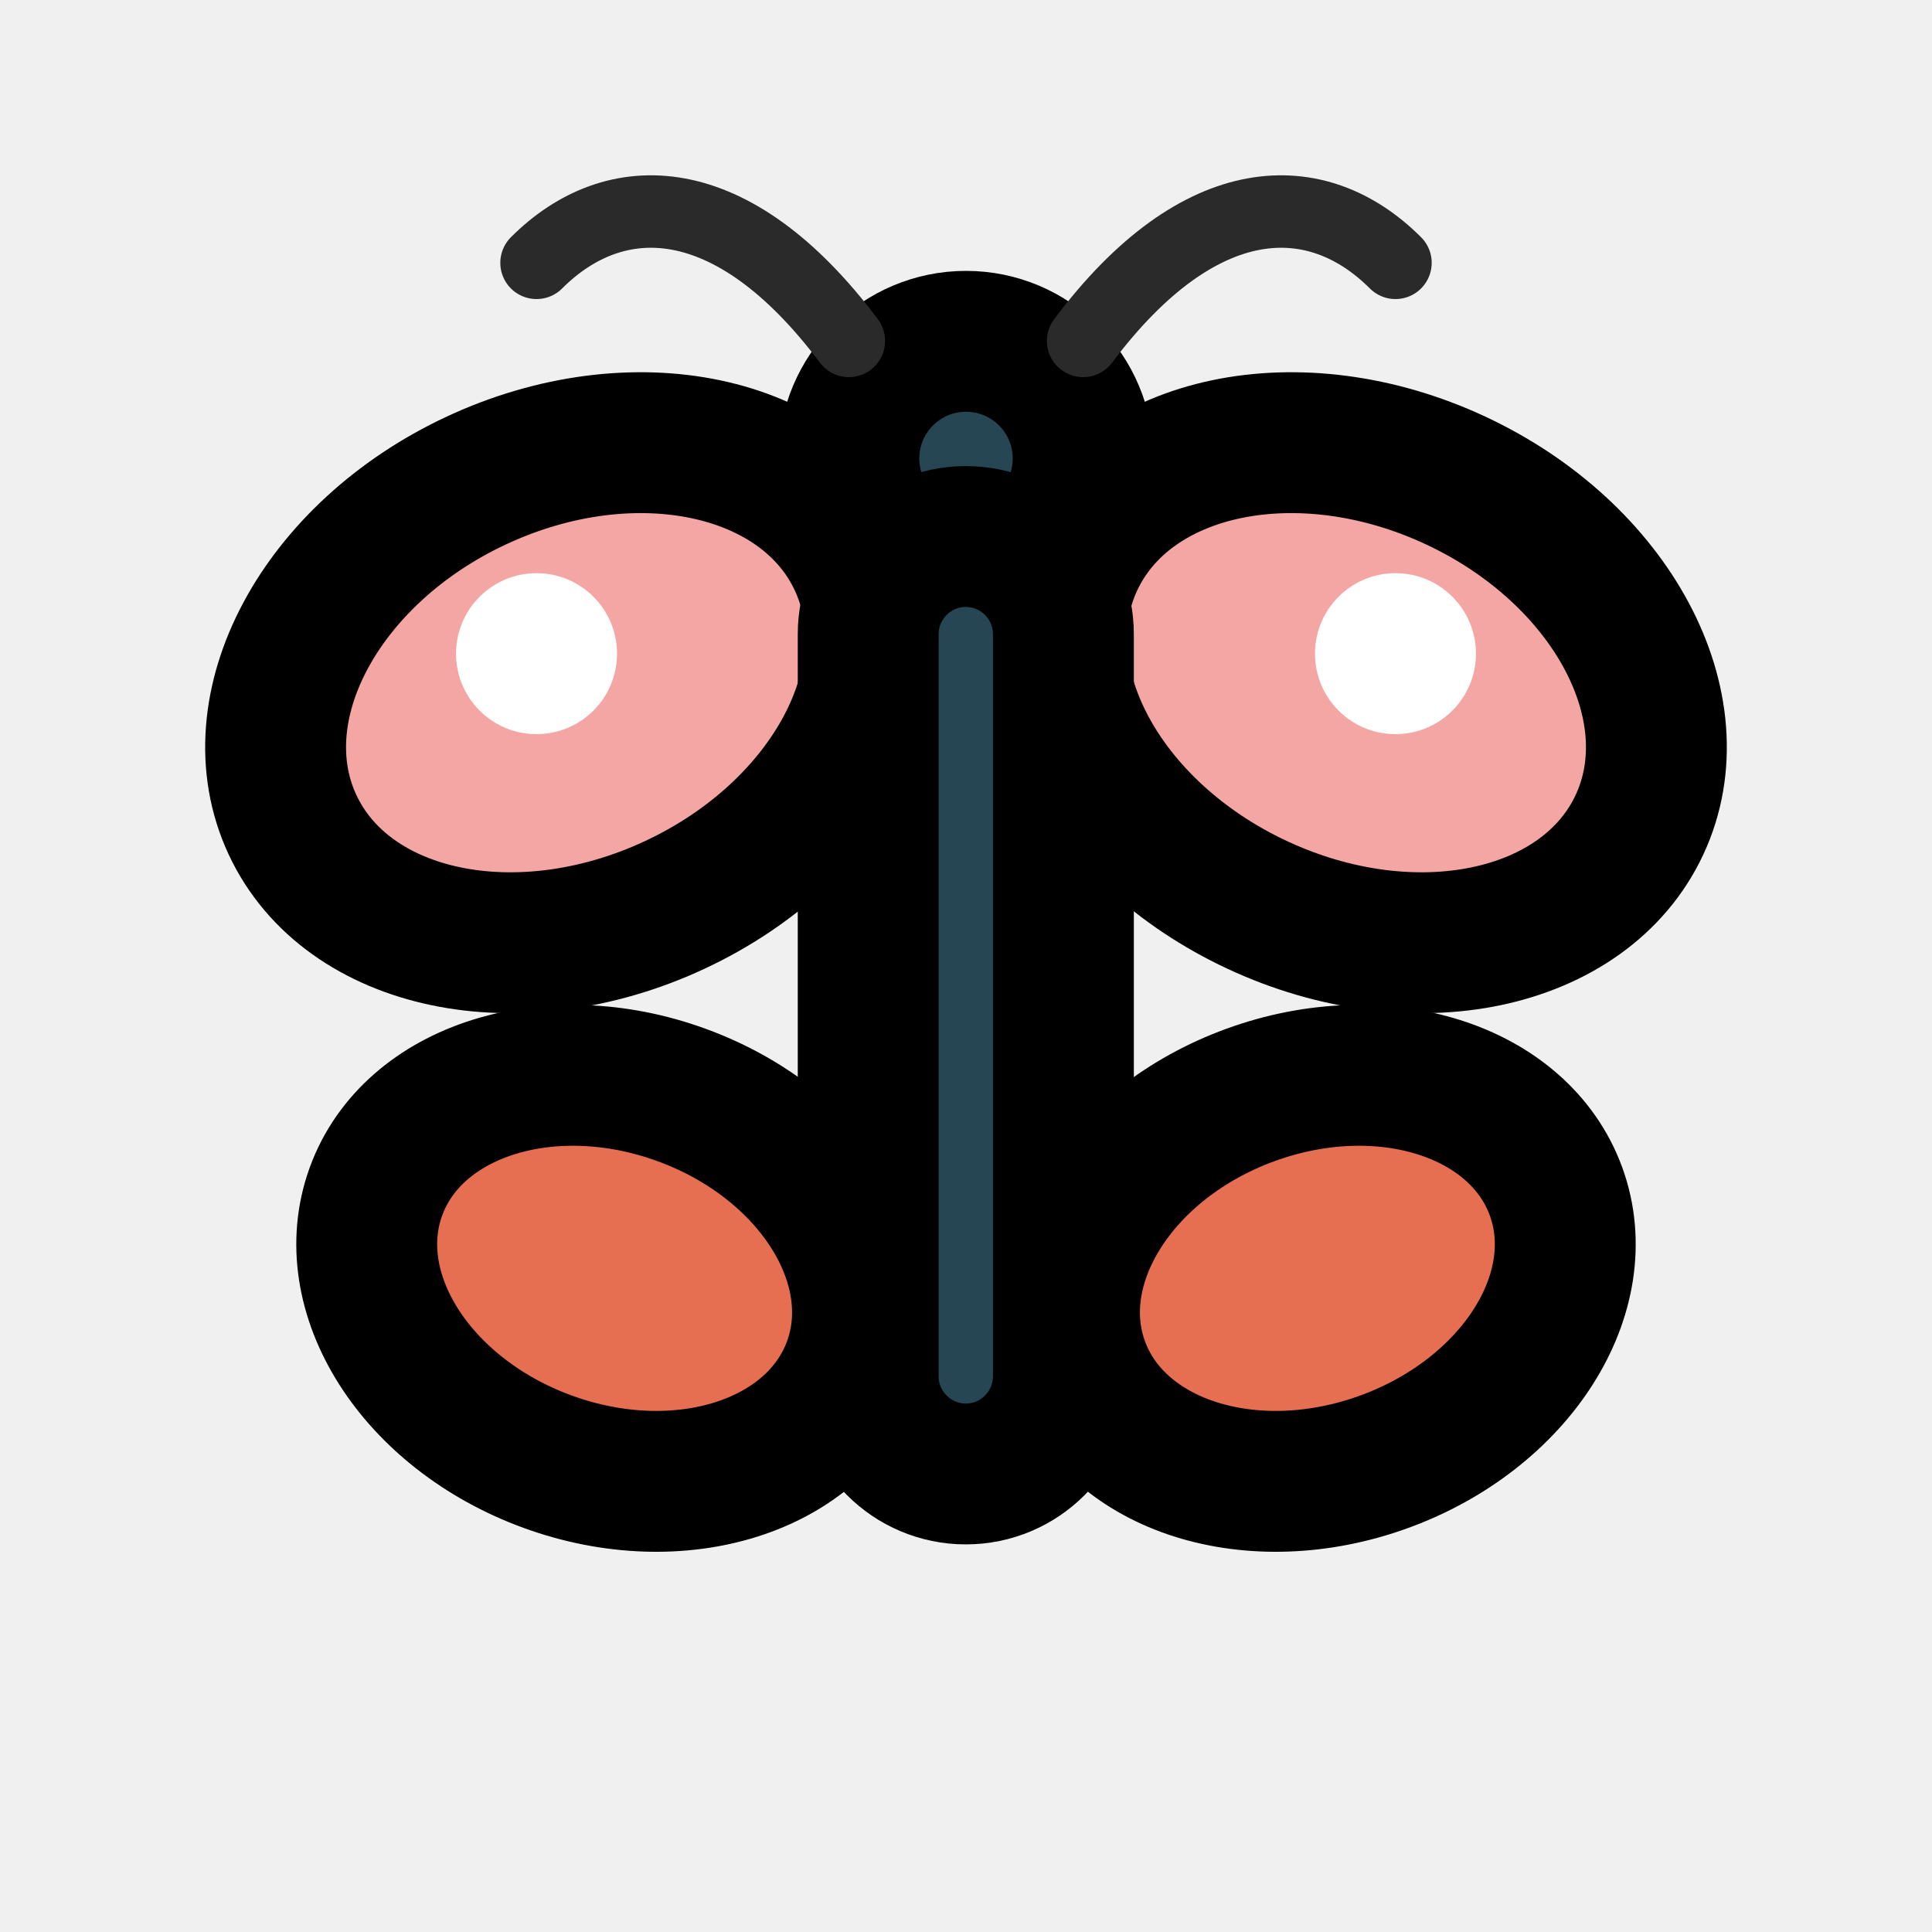
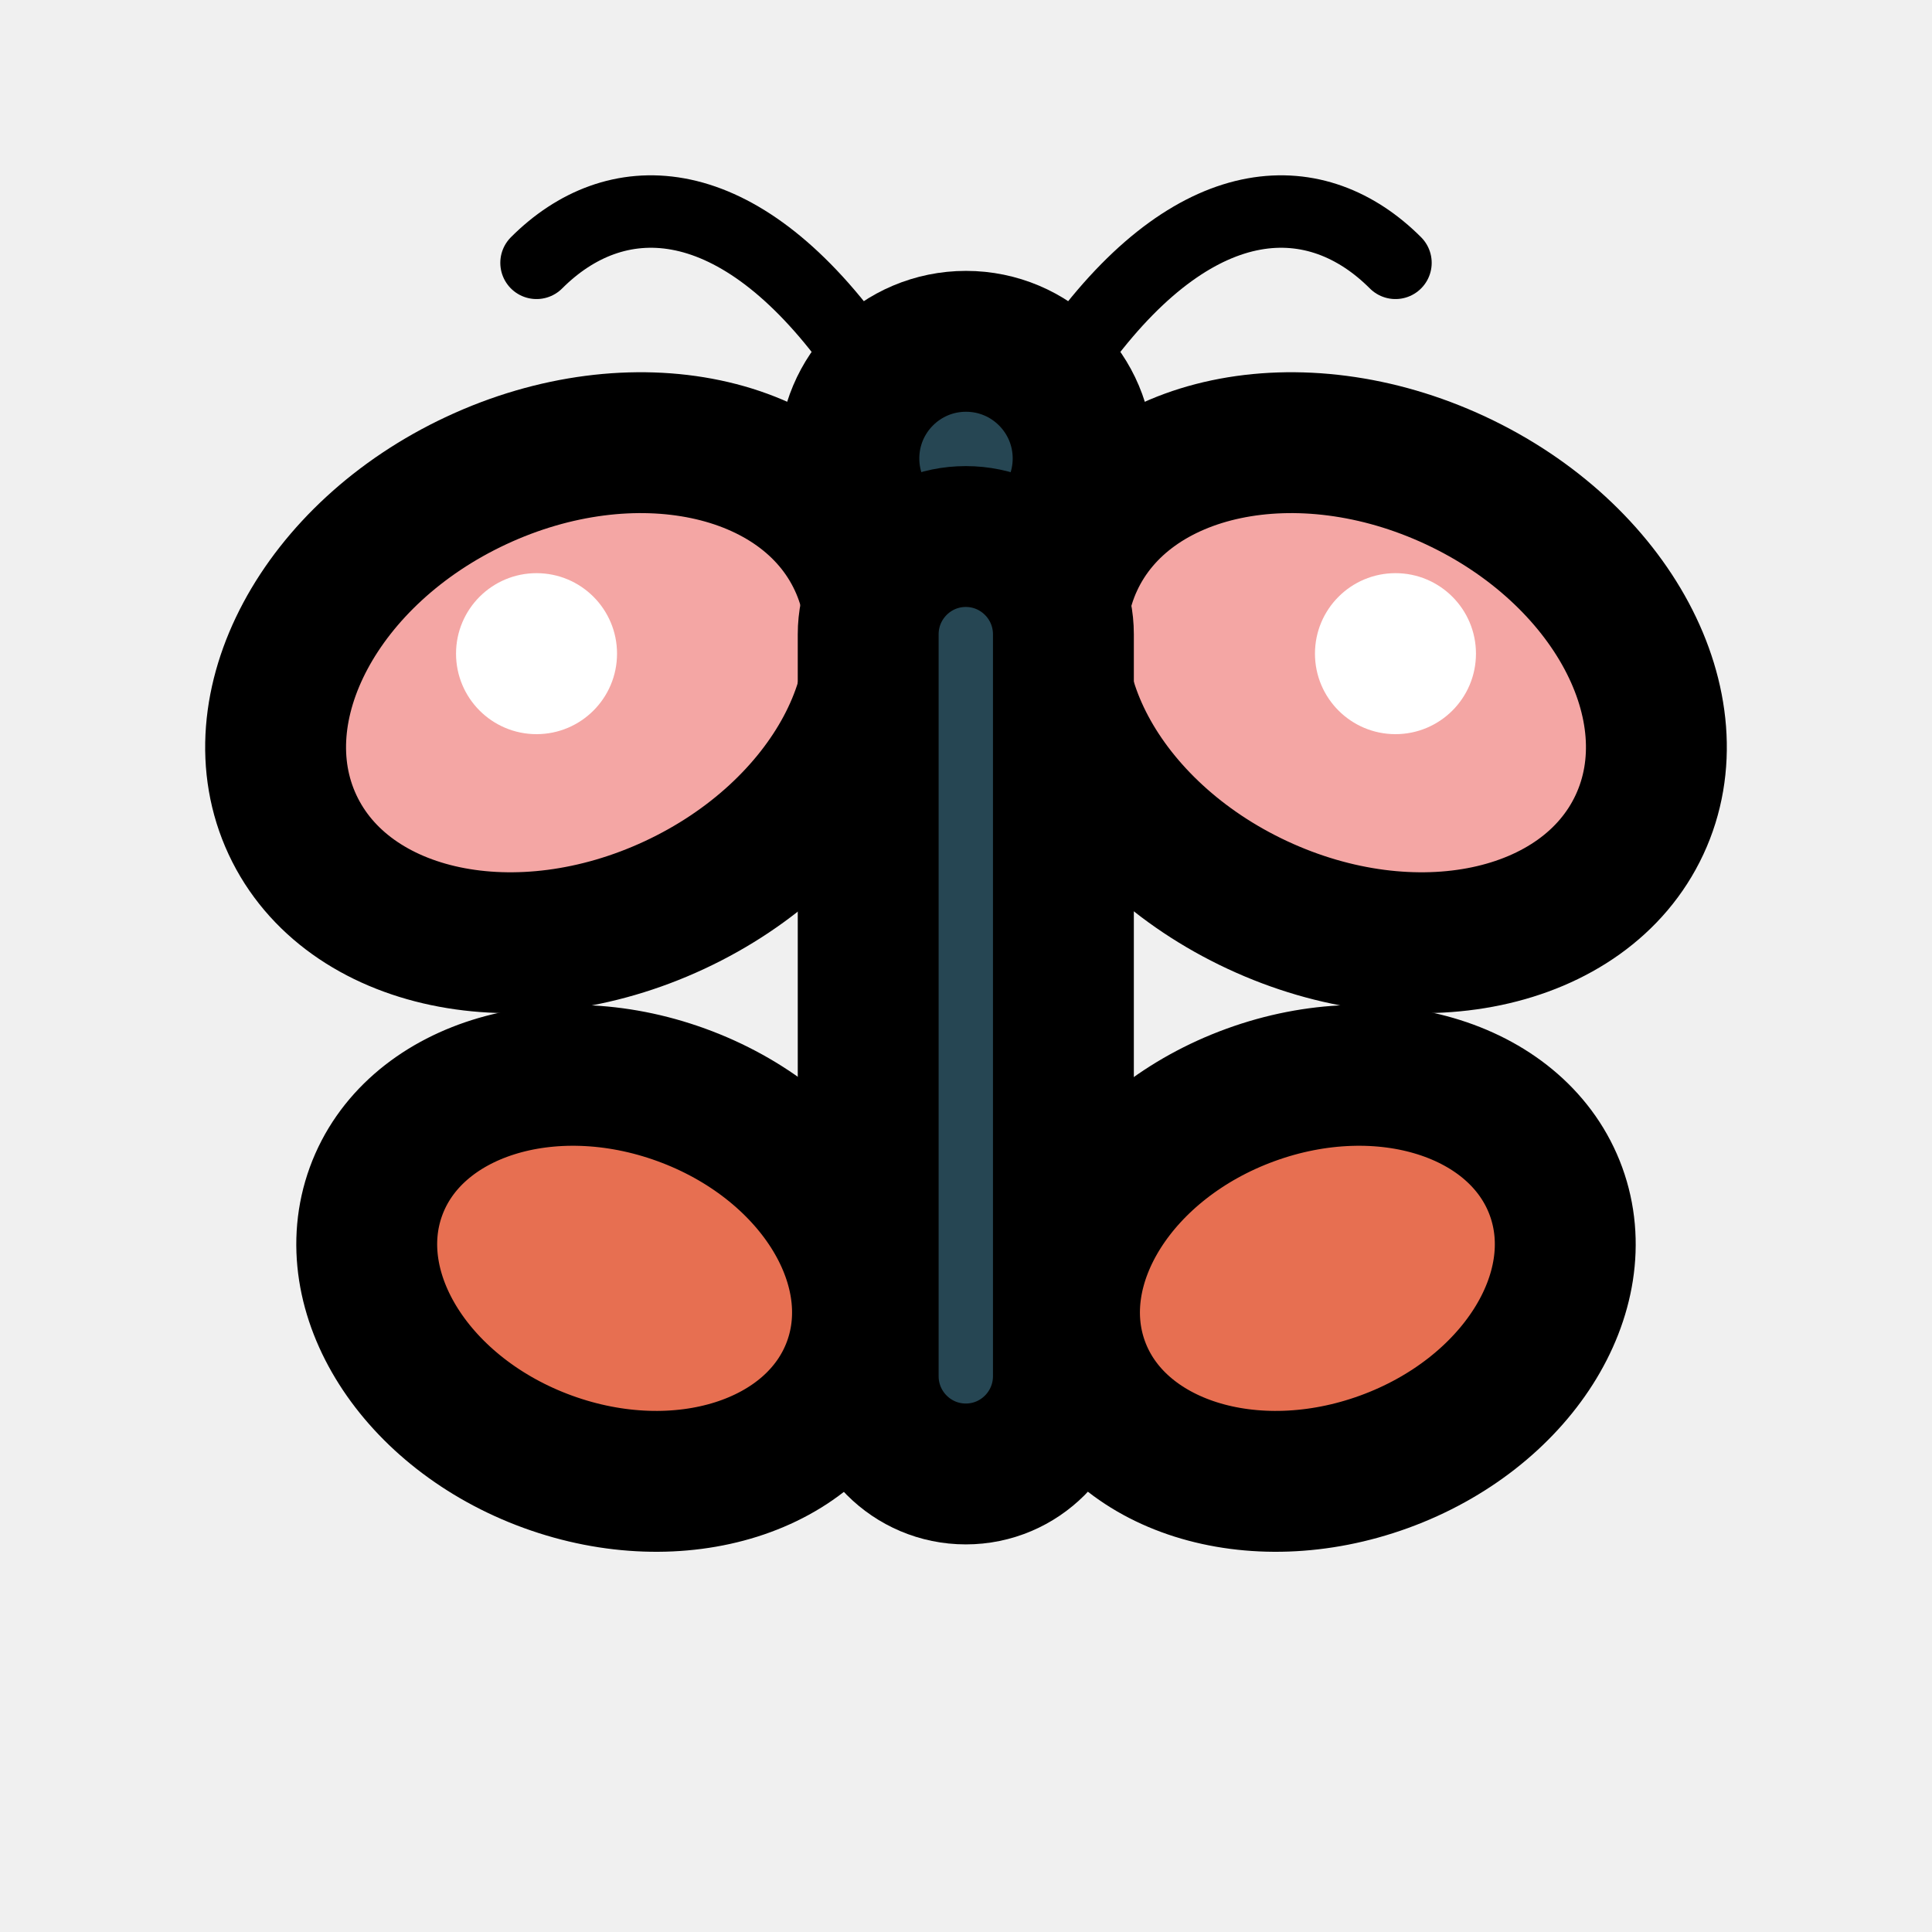
<svg xmlns="http://www.w3.org/2000/svg" viewBox="0 0 48 48" fill="none" stroke="currentColor" stroke-width="3.5" stroke-linecap="round" stroke-linejoin="round">
  <ellipse cx="14.3" cy="17.21" rx="7.76" ry="5.82" transform="rotate(-25 14.3 17.21)" fill="#F4A6A4" />
  <ellipse cx="33.7" cy="17.21" rx="7.76" ry="5.82" transform="rotate(25 33.7 17.21)" fill="#F4A6A4" />
  <ellipse cx="15.27" cy="31.76" rx="6.31" ry="4.85" transform="rotate(20 15.27 31.76)" fill="#E76F51" />
  <ellipse cx="32.73" cy="31.76" rx="6.31" ry="4.85" transform="rotate(-20 32.73 31.76)" fill="#E76F51" />
  <circle cx="13.33" cy="16.24" r="2" fill="#FFFFFF" stroke="none" />
  <circle cx="34.67" cy="16.24" r="2" fill="#FFFFFF" stroke="none" />
  <circle cx="24" cy="11.39" r="2.91" fill="#264653" />
  <rect x="21.57" y="13.33" width="4.85" height="23.29" rx="2.43" fill="#264653" />
-   <path d="M21.09 8.47 C 18.18 4.59 15.27 4.59 13.33 6.53" stroke="#2A2A2A" fill="none" stroke-width="1.8" />
-   <path d="M26.91 8.47 C 29.82 4.59 32.73 4.59 34.67 6.53" stroke="#2A2A2A" fill="none" stroke-width="1.8" />
+   <path d="M21.09 8.47 C 18.18 4.59 15.27 4.59 13.33 6.53" stroke="currentColor" fill="none" stroke-width="1.8" />
+   <path d="M26.91 8.47 C 29.82 4.59 32.73 4.59 34.67 6.53" stroke="currentColor" fill="none" stroke-width="1.8" />
</svg>
